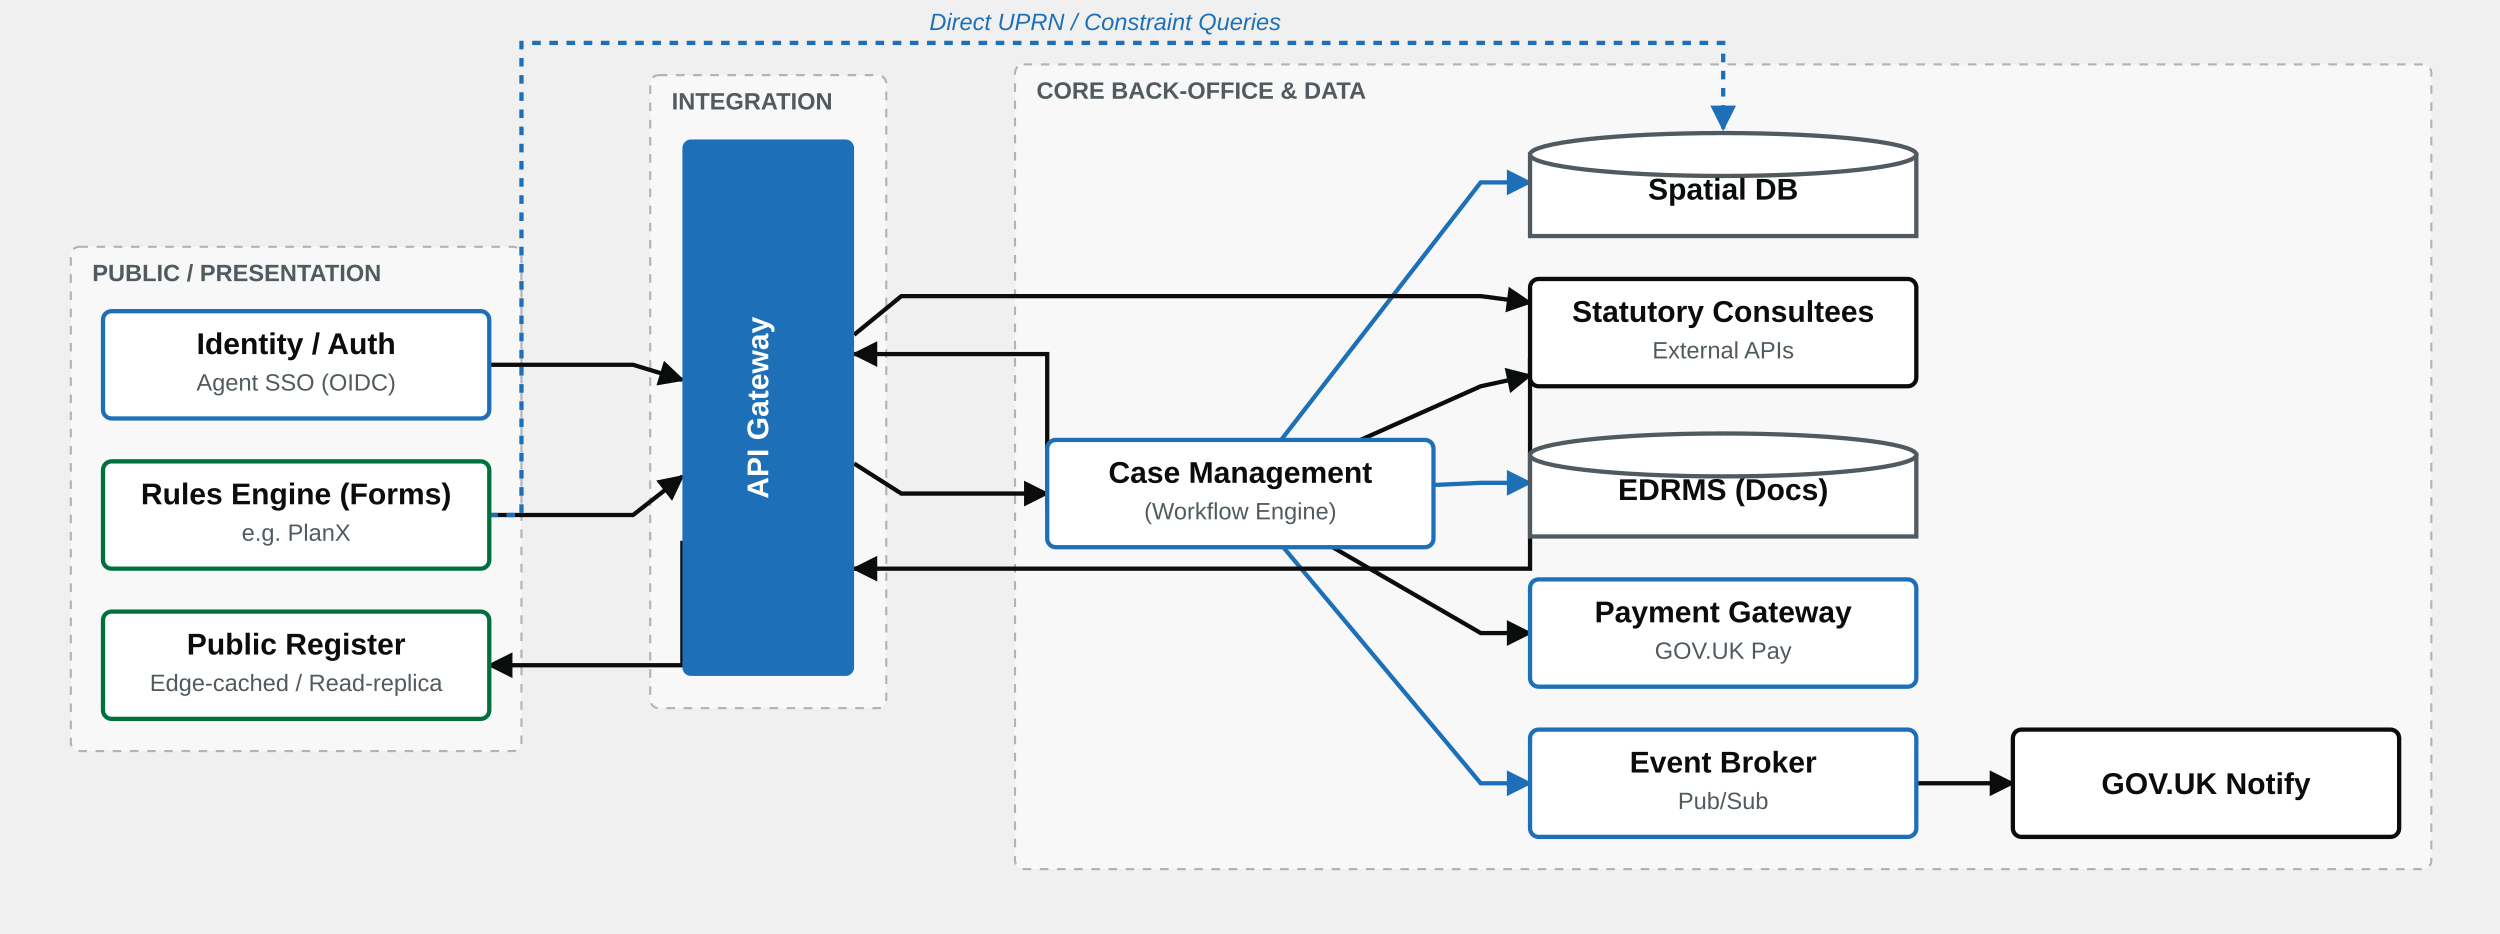
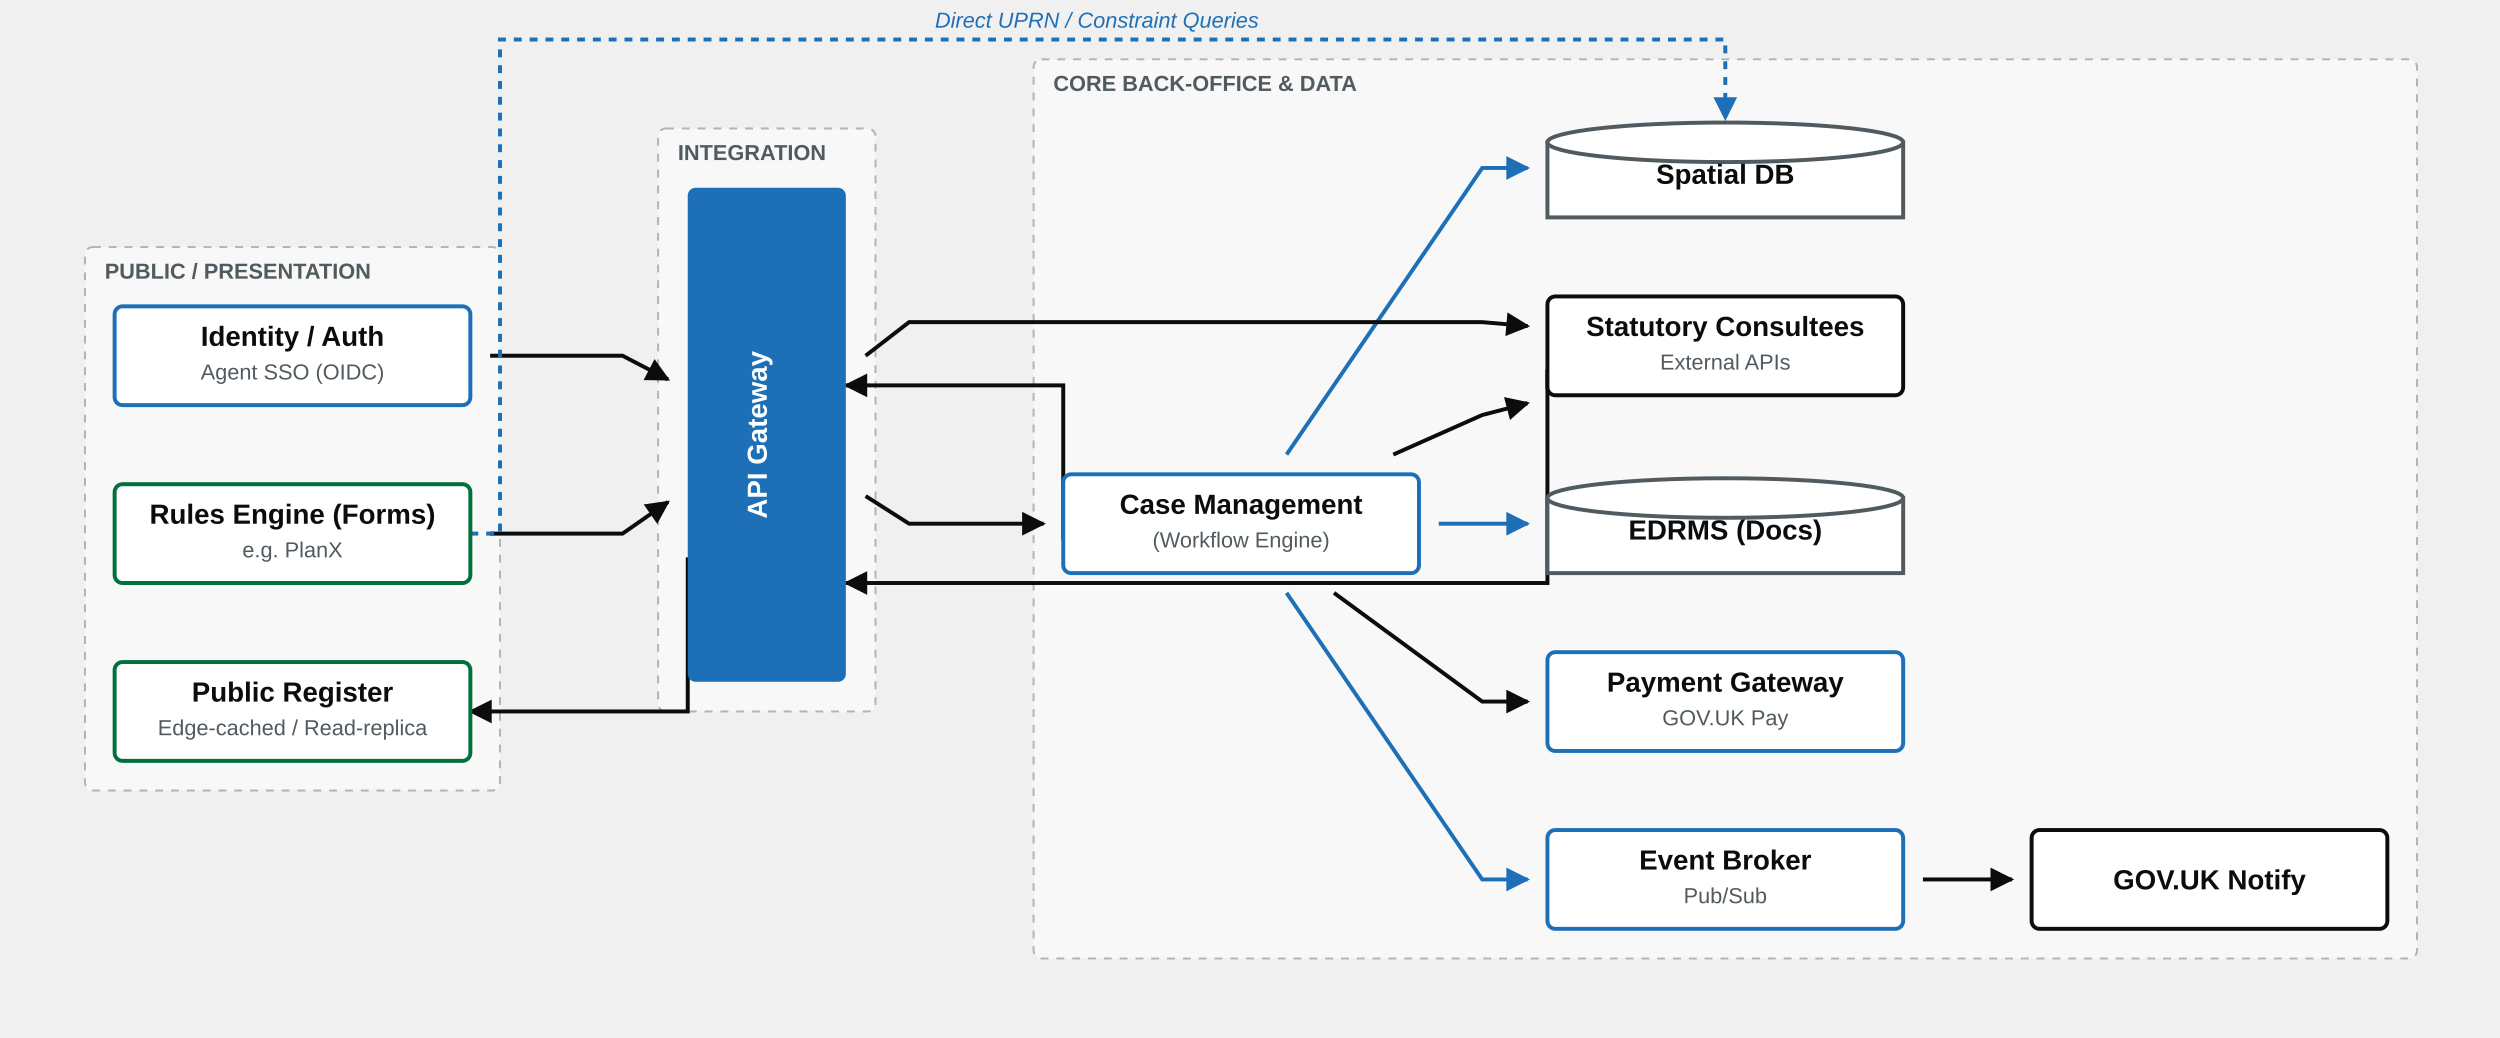
- <svg xmlns="http://www.w3.org/2000/svg" viewBox="0 0 1165 435" width="100%" height="100%" style="font-family: 'GDS Transport', Arial, sans-serif;">
+ <svg xmlns="http://www.w3.org/2000/svg" viewBox="0 0 1265 525" width="100%" height="100%" style="font-family: 'GDS Transport', Arial, sans-serif;">
  <defs>
    <marker id="arrow" viewBox="0 0 10 10" refX="9" refY="5" markerWidth="6" markerHeight="6" orient="auto-start-reverse">
      <path d="M 0 0 L 10 5 L 0 10 z" fill="#0b0c0c" />
    </marker>
    <marker id="arrow-blue" viewBox="0 0 10 10" refX="9" refY="5" markerWidth="6" markerHeight="6" orient="auto-start-reverse">
      <path d="M 0 0 L 10 5 L 0 10 z" fill="#1d70b8" />
    </marker>
  </defs>
-   <rect x="33" y="115" width="210" height="235" fill="#f8f8f8" stroke="#b1b4b6" stroke-dasharray="4" rx="4" />
-   <text x="43" y="131" font-size="11" font-weight="bold" fill="#505a5f">PUBLIC / PRESENTATION</text>
-   <rect x="303" y="35" width="110" height="295" fill="#f8f8f8" stroke="#b1b4b6" stroke-dasharray="4" rx="4" />
-   <text x="313" y="51" font-size="11" font-weight="bold" fill="#505a5f">INTEGRATION</text>
-   <rect x="473" y="30" width="660" height="375" fill="#f8f8f8" stroke="#b1b4b6" stroke-dasharray="4" rx="4" />
-   <text x="483" y="46" font-size="11" font-weight="bold" fill="#505a5f">CORE BACK-OFFICE &amp; DATA</text>
-   <path d="M 228 240 L 250 240 L 273 240 L 295 240 L 318 222" fill="none" stroke="#0b0c0c" stroke-width="2" marker-end="url(#arrow)" />
-   <path d="M 228 170 L 250 170 L 273 170 L 295 170 L 318 177" fill="none" stroke="#0b0c0c" stroke-width="2" marker-end="url(#arrow)" />
-   <path d="M 398 216 L 420 230 L 443 230 L 465 230 L 488 230" fill="none" stroke="#0b0c0c" stroke-width="2" marker-end="url(#arrow)" />
-   <path d="M 488 238 L 488 165 L 398 165" fill="none" stroke="#0b0c0c" stroke-width="2" marker-end="url(#arrow)" />
-   <path d="M 597 205 L 690 85 L 713 85" fill="none" stroke="#1d70b8" stroke-width="2" marker-end="url(#arrow-blue)" />
-   <path d="M 668 226 L 690 225 L 713 225" fill="none" stroke="#1d70b8" stroke-width="2" marker-end="url(#arrow-blue)" />
-   <path d="M 634 205 L 690 180 L 713 175" fill="none" stroke="#0b0c0c" stroke-width="2" marker-end="url(#arrow)" />
-   <path d="M 621 255 L 690 295 L 713 295" fill="none" stroke="#0b0c0c" stroke-width="2" marker-end="url(#arrow)" />
-   <path d="M 598 255 L 690 365 L 713 365" fill="none" stroke="#1d70b8" stroke-width="2" marker-end="url(#arrow-blue)" />
-   <path d="M 893 365 L 915 365 L 938 365" fill="none" stroke="#0b0c0c" stroke-width="2" marker-end="url(#arrow)" />
-   <path d="M 398 156 L 420 138 L 443 138 L 465 138 L 578 138 L 690 138 L 713 141" fill="none" stroke="#0b0c0c" stroke-width="2" marker-end="url(#arrow)" />
-   <path d="M 713 167 L 713 265 L 398 265" fill="none" stroke="#0b0c0c" stroke-width="2" marker-end="url(#arrow)" />
-   <path d="M 318 252 L 318 310 L 228 310" fill="none" stroke="#0b0c0c" stroke-width="2" marker-end="url(#arrow)" />
-   <path d="M 228 240 L 243 240 L 243 20 L 803 20 L 803 60" fill="none" stroke="#1d70b8" stroke-width="2" stroke-dasharray="4" marker-end="url(#arrow-blue)" />
-   <text x="515" y="14" font-size="11" font-style="italic" text-anchor="middle" fill="#1d70b8">Direct UPRN / Constraint Queries</text>
-   <rect x="48" y="145" width="180" height="50" fill="#ffffff" stroke="#1d70b8" stroke-width="2" rx="4" />
-   <text x="138" y="165" font-size="14" font-weight="bold" text-anchor="middle" fill="#0b0c0c">Identity / Auth</text>
-   <text x="138" y="182" font-size="11" text-anchor="middle" fill="#505a5f">Agent SSO (OIDC)</text>
-   <rect x="48" y="215" width="180" height="50" fill="#ffffff" stroke="#00703c" stroke-width="2" rx="4" />
-   <text x="138" y="235" font-size="14" font-weight="bold" text-anchor="middle" fill="#0b0c0c">Rules Engine (Forms)</text>
-   <text x="138" y="252" font-size="11" text-anchor="middle" fill="#505a5f">e.g. PlanX</text>
-   <rect x="48" y="285" width="180" height="50" fill="#ffffff" stroke="#00703c" stroke-width="2" rx="4" />
-   <text x="138" y="305" font-size="14" font-weight="bold" text-anchor="middle" fill="#0b0c0c">Public Register</text>
-   <text x="138" y="322" font-size="11" text-anchor="middle" fill="#505a5f">Edge-cached / Read-replica</text>
-   <rect x="318" y="65" width="80" height="250" fill="#1d70b8" rx="4" />
-   <text x="358" y="190" font-size="14" font-weight="bold" text-anchor="middle" fill="#ffffff" transform="rotate(-90 358 190)">API Gateway</text>
-   <rect x="488" y="205" width="180" height="50" fill="#ffffff" stroke="#1d70b8" stroke-width="2" rx="4" />
-   <text x="578" y="225" font-size="14" font-weight="bold" text-anchor="middle" fill="#0b0c0c">Case Management</text>
-   <text x="578" y="242" font-size="11" text-anchor="middle" fill="#505a5f">(Workflow Engine)</text>
-   <rect x="713" y="130" width="180" height="50" fill="#ffffff" stroke="#0b0c0c" stroke-width="2" rx="4" />
-   <text x="803" y="150" font-size="14" font-weight="bold" text-anchor="middle" fill="#0b0c0c">Statutory Consultees</text>
-   <text x="803" y="167" font-size="11" text-anchor="middle" fill="#505a5f">External APIs</text>
-   <rect x="713" y="270" width="180" height="50" fill="#ffffff" stroke="#1d70b8" stroke-width="2" rx="4" />
-   <text x="803" y="290" font-size="14" font-weight="bold" text-anchor="middle" fill="#0b0c0c">Payment Gateway</text>
-   <text x="803" y="307" font-size="11" text-anchor="middle" fill="#505a5f">GOV.UK Pay</text>
-   <path d="M 713 72 L 893 72 L 893 110 L 713 110 Z" fill="#ffffff" stroke="#505a5f" stroke-width="2" />
-   <path d="M 713 72 Q 803 82 893 72" fill="none" stroke="#505a5f" stroke-width="1" />
-   <ellipse cx="803" cy="72" rx="90" ry="10" fill="#ffffff" stroke="#505a5f" stroke-width="2" />
-   <text x="803" y="93" font-size="14" font-weight="bold" text-anchor="middle" fill="#0b0c0c">Spatial DB</text>
-   <path d="M 713 212 L 893 212 L 893 250 L 713 250 Z" fill="#ffffff" stroke="#505a5f" stroke-width="2" />
-   <path d="M 713 212 Q 803 222 893 212" fill="none" stroke="#505a5f" stroke-width="1" />
-   <ellipse cx="803" cy="212" rx="90" ry="10" fill="#ffffff" stroke="#505a5f" stroke-width="2" />
-   <text x="803" y="233" font-size="14" font-weight="bold" text-anchor="middle" fill="#0b0c0c">EDRMS (Docs)</text>
-   <rect x="713" y="340" width="180" height="50" fill="#ffffff" stroke="#1d70b8" stroke-width="2" rx="4" />
-   <text x="803" y="360" font-size="14" font-weight="bold" text-anchor="middle" fill="#0b0c0c">Event Broker</text>
-   <text x="803" y="377" font-size="11" text-anchor="middle" fill="#505a5f">Pub/Sub</text>
-   <rect x="938" y="340" width="180" height="50" fill="#ffffff" stroke="#0b0c0c" stroke-width="2" rx="4" />
-   <text x="1028" y="370" font-size="14" font-weight="bold" text-anchor="middle" fill="#0b0c0c">GOV.UK Notify</text>
+   <rect x="43" y="125" width="210" height="275" fill="#f8f8f8" stroke="#b1b4b6" stroke-dasharray="4" rx="4" />
+   <text x="53" y="141" font-size="11" font-weight="bold" fill="#505a5f">PUBLIC / PRESENTATION</text>
+   <rect x="333" y="65" width="110" height="295" fill="#f8f8f8" stroke="#b1b4b6" stroke-dasharray="4" rx="4" />
+   <text x="343" y="81" font-size="11" font-weight="bold" fill="#505a5f">INTEGRATION</text>
+   <rect x="523" y="30" width="700" height="455" fill="#f8f8f8" stroke="#b1b4b6" stroke-dasharray="4" rx="4" />
+   <text x="533" y="46" font-size="11" font-weight="bold" fill="#505a5f">CORE BACK-OFFICE &amp; DATA</text>
+   <path d="M 248 270 L 270 270 L 293 270 L 315 270 L 338 254" fill="none" stroke="#0b0c0c" stroke-width="2" marker-end="url(#arrow)" />
+   <path d="M 248 180 L 270 180 L 293 180 L 315 180 L 338 192" fill="none" stroke="#0b0c0c" stroke-width="2" marker-end="url(#arrow)" />
+   <path d="M 438 251 L 460 265 L 483 265 L 505 265 L 528 265" fill="none" stroke="#0b0c0c" stroke-width="2" marker-end="url(#arrow)" />
+   <path d="M 538 273 L 538 195 L 428 195" fill="none" stroke="#0b0c0c" stroke-width="2" marker-end="url(#arrow)" />
+   <path d="M 651 230 L 750 85 L 773 85" fill="none" stroke="#1d70b8" stroke-width="2" marker-end="url(#arrow-blue)" />
+   <path d="M 728 265 L 750 265 L 773 265" fill="none" stroke="#1d70b8" stroke-width="2" marker-end="url(#arrow-blue)" />
+   <path d="M 705 230 L 750 210 L 773 204" fill="none" stroke="#0b0c0c" stroke-width="2" marker-end="url(#arrow)" />
+   <path d="M 675 300 L 750 355 L 773 355" fill="none" stroke="#0b0c0c" stroke-width="2" marker-end="url(#arrow)" />
+   <path d="M 651 300 L 750 445 L 773 445" fill="none" stroke="#1d70b8" stroke-width="2" marker-end="url(#arrow-blue)" />
+   <path d="M 973 445 L 995 445 L 1018 445" fill="none" stroke="#0b0c0c" stroke-width="2" marker-end="url(#arrow)" />
+   <path d="M 438 180 L 460 163 L 483 163 L 505 163 L 628 163 L 750 163 L 773 165" fill="none" stroke="#0b0c0c" stroke-width="2" marker-end="url(#arrow)" />
+   <path d="M 783 187 L 783 295 L 428 295" fill="none" stroke="#0b0c0c" stroke-width="2" marker-end="url(#arrow)" />
+   <path d="M 348 282 L 348 360 L 238 360" fill="none" stroke="#0b0c0c" stroke-width="2" marker-end="url(#arrow)" />
+   <path d="M 238 270 L 253 270 L 253 20 L 873 20 L 873 60" fill="none" stroke="#1d70b8" stroke-width="2" stroke-dasharray="4" marker-end="url(#arrow-blue)" />
+   <text x="555" y="14" font-size="11" font-style="italic" text-anchor="middle" fill="#1d70b8">Direct UPRN / Constraint Queries</text>
+   <rect x="58" y="155" width="180" height="50" fill="#ffffff" stroke="#1d70b8" stroke-width="2" rx="4" />
+   <text x="148" y="175" font-size="14" font-weight="bold" text-anchor="middle" fill="#0b0c0c">Identity / Auth</text>
+   <text x="148" y="192" font-size="11" text-anchor="middle" fill="#505a5f">Agent SSO (OIDC)</text>
+   <rect x="58" y="245" width="180" height="50" fill="#ffffff" stroke="#00703c" stroke-width="2" rx="4" />
+   <text x="148" y="265" font-size="14" font-weight="bold" text-anchor="middle" fill="#0b0c0c">Rules Engine (Forms)</text>
+   <text x="148" y="282" font-size="11" text-anchor="middle" fill="#505a5f">e.g. PlanX</text>
+   <rect x="58" y="335" width="180" height="50" fill="#ffffff" stroke="#00703c" stroke-width="2" rx="4" />
+   <text x="148" y="355" font-size="14" font-weight="bold" text-anchor="middle" fill="#0b0c0c">Public Register</text>
+   <text x="148" y="372" font-size="11" text-anchor="middle" fill="#505a5f">Edge-cached / Read-replica</text>
+   <rect x="348" y="95" width="80" height="250" fill="#1d70b8" rx="4" />
+   <text x="388" y="220" font-size="14" font-weight="bold" text-anchor="middle" fill="#ffffff" transform="rotate(-90 388 220)">API Gateway</text>
+   <rect x="538" y="240" width="180" height="50" fill="#ffffff" stroke="#1d70b8" stroke-width="2" rx="4" />
+   <text x="628" y="260" font-size="14" font-weight="bold" text-anchor="middle" fill="#0b0c0c">Case Management</text>
+   <text x="628" y="277" font-size="11" text-anchor="middle" fill="#505a5f">(Workflow Engine)</text>
+   <rect x="783" y="150" width="180" height="50" fill="#ffffff" stroke="#0b0c0c" stroke-width="2" rx="4" />
+   <text x="873" y="170" font-size="14" font-weight="bold" text-anchor="middle" fill="#0b0c0c">Statutory Consultees</text>
+   <text x="873" y="187" font-size="11" text-anchor="middle" fill="#505a5f">External APIs</text>
+   <rect x="783" y="330" width="180" height="50" fill="#ffffff" stroke="#1d70b8" stroke-width="2" rx="4" />
+   <text x="873" y="350" font-size="14" font-weight="bold" text-anchor="middle" fill="#0b0c0c">Payment Gateway</text>
+   <text x="873" y="367" font-size="11" text-anchor="middle" fill="#505a5f">GOV.UK Pay</text>
+   <path d="M 783 72 L 963 72 L 963 110 L 783 110 Z" fill="#ffffff" stroke="#505a5f" stroke-width="2" />
+   <path d="M 783 72 Q 873 82 963 72" fill="none" stroke="#505a5f" stroke-width="1" />
+   <ellipse cx="873" cy="72" rx="90" ry="10" fill="#ffffff" stroke="#505a5f" stroke-width="2" />
+   <text x="873" y="93" font-size="14" font-weight="bold" text-anchor="middle" fill="#0b0c0c">Spatial DB</text>
+   <path d="M 783 252 L 963 252 L 963 290 L 783 290 Z" fill="#ffffff" stroke="#505a5f" stroke-width="2" />
+   <path d="M 783 252 Q 873 262 963 252" fill="none" stroke="#505a5f" stroke-width="1" />
+   <ellipse cx="873" cy="252" rx="90" ry="10" fill="#ffffff" stroke="#505a5f" stroke-width="2" />
+   <text x="873" y="273" font-size="14" font-weight="bold" text-anchor="middle" fill="#0b0c0c">EDRMS (Docs)</text>
+   <rect x="783" y="420" width="180" height="50" fill="#ffffff" stroke="#1d70b8" stroke-width="2" rx="4" />
+   <text x="873" y="440" font-size="14" font-weight="bold" text-anchor="middle" fill="#0b0c0c">Event Broker</text>
+   <text x="873" y="457" font-size="11" text-anchor="middle" fill="#505a5f">Pub/Sub</text>
+   <rect x="1028" y="420" width="180" height="50" fill="#ffffff" stroke="#0b0c0c" stroke-width="2" rx="4" />
+   <text x="1118" y="450" font-size="14" font-weight="bold" text-anchor="middle" fill="#0b0c0c">GOV.UK Notify</text>
</svg>
